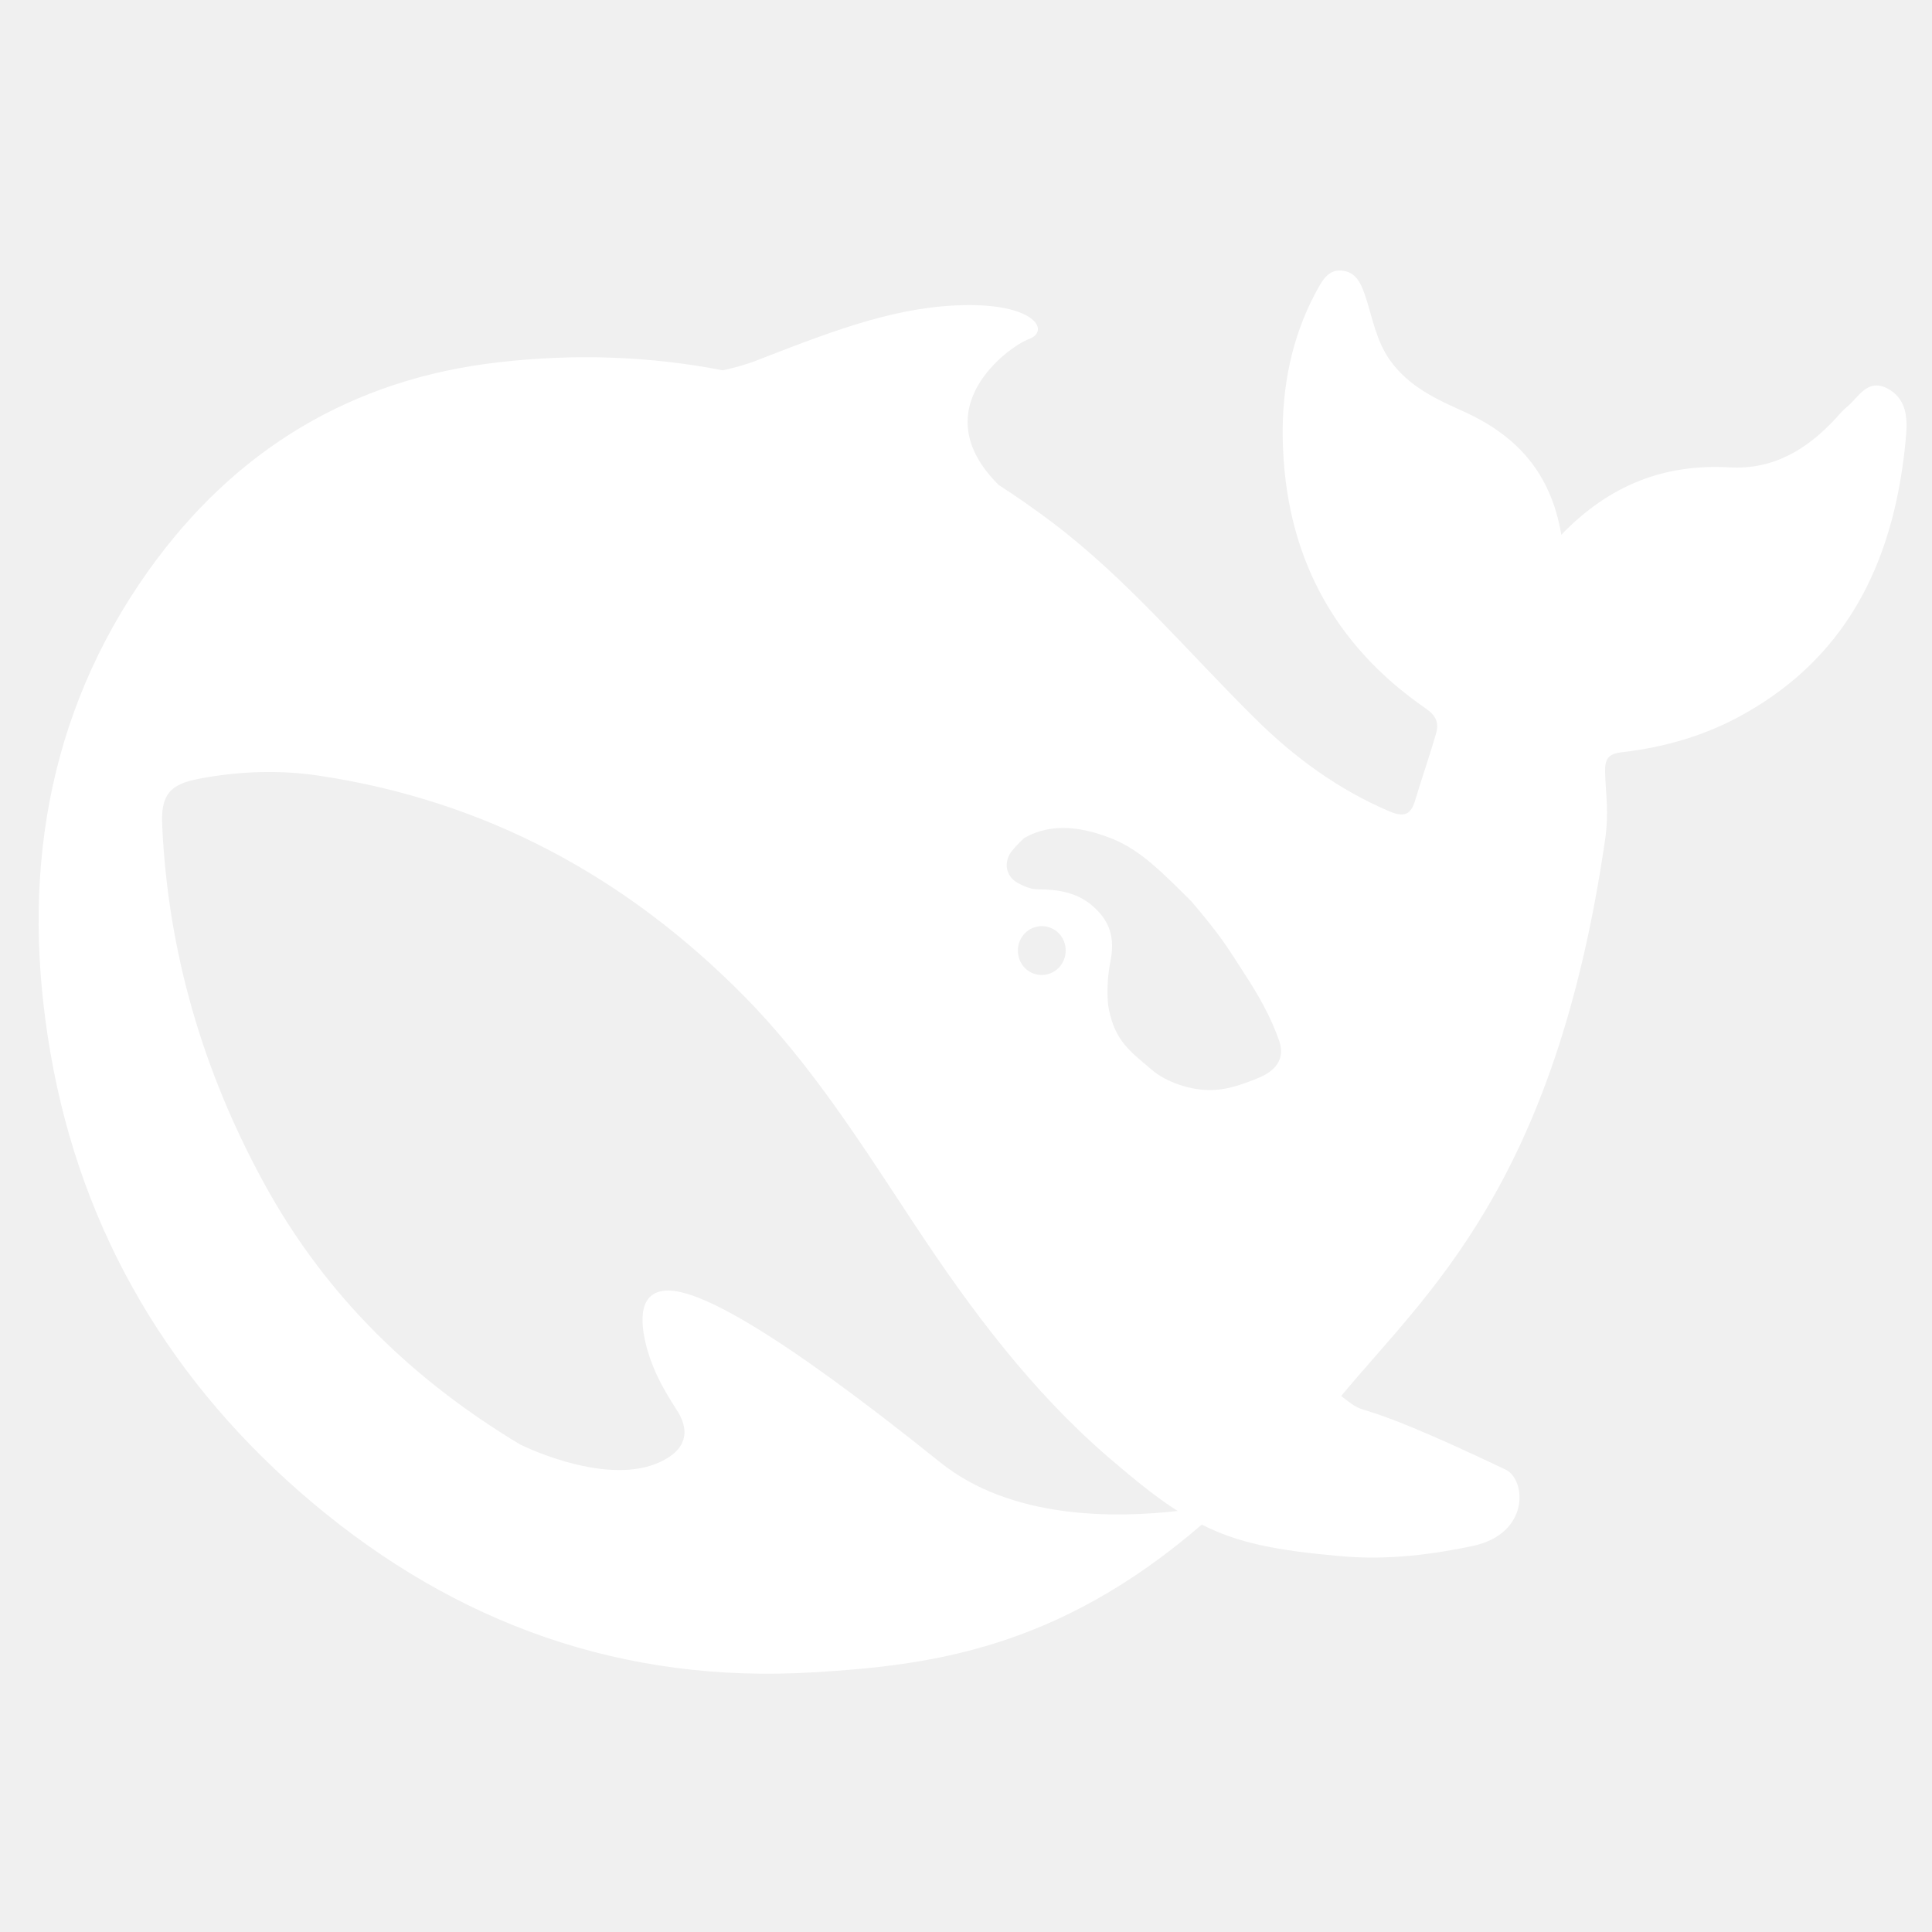
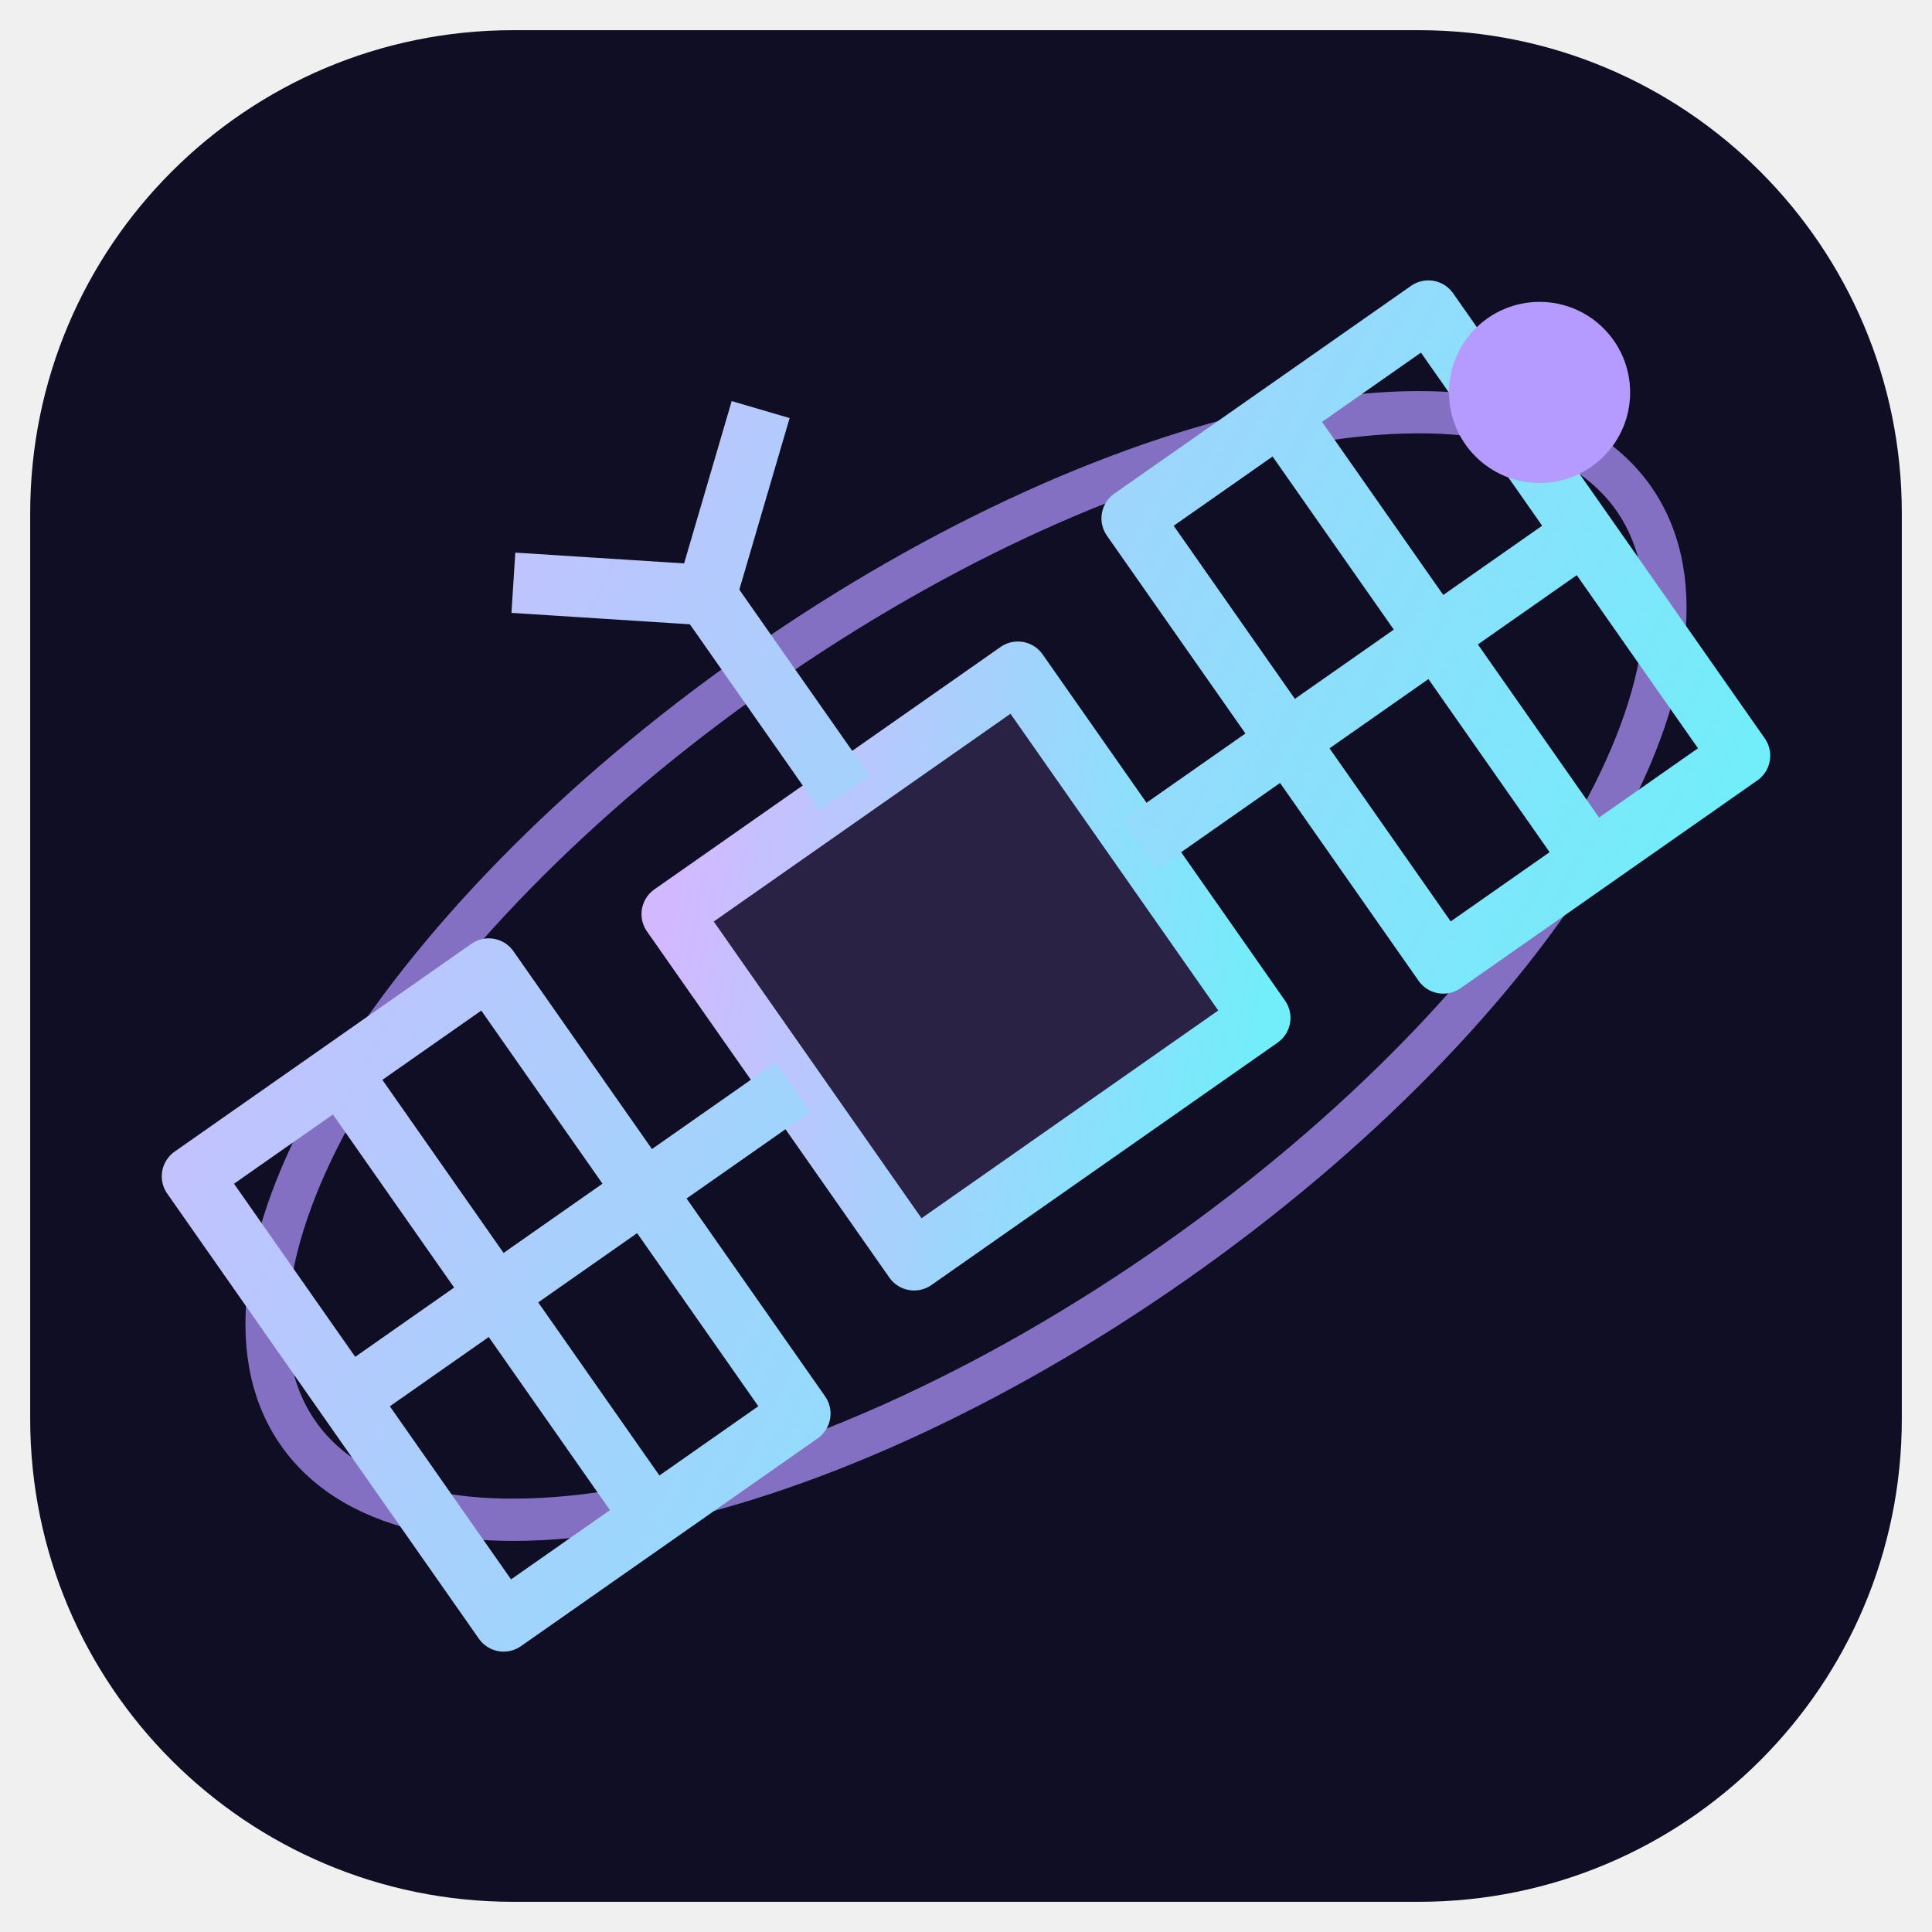
- <svg xmlns="http://www.w3.org/2000/svg" width="50" height="50" viewBox="0 0 50 50" fill="none">
-   <path id="path" d="M48.835 10.048C48.323 9.792 48.102 10.28 47.803 10.528C47.701 10.608 47.614 10.712 47.527 10.808C46.779 11.624 45.905 12.16 44.762 12.096C43.092 12 41.666 12.536 40.406 13.84C40.138 12.232 39.248 11.272 37.893 10.656C37.184 10.336 36.467 10.016 35.97 9.32C35.623 8.824 35.529 8.272 35.356 7.728C35.246 7.4 35.135 7.064 34.765 7.008C34.363 6.944 34.206 7.288 34.048 7.576C33.418 8.752 33.173 10.048 33.197 11.36C33.252 14.312 34.474 16.664 36.9 18.336C37.176 18.528 37.247 18.72 37.16 19C36.995 19.576 36.797 20.136 36.624 20.712C36.514 21.08 36.349 21.16 35.962 21C34.631 20.432 33.481 19.592 32.464 18.576C30.739 16.872 29.179 14.992 27.233 13.52C26.776 13.176 26.319 12.856 25.847 12.552C23.862 10.584 26.107 8.968 26.627 8.776C27.17 8.576 26.816 7.888 25.059 7.896C23.302 7.904 21.695 8.504 19.647 9.304C19.348 9.424 19.032 9.512 18.709 9.584C16.85 9.224 14.92 9.144 12.903 9.376C9.106 9.808 6.073 11.64 3.843 14.768C1.165 18.528 0.534 22.8 1.307 27.256C2.118 31.952 4.466 35.84 8.074 38.88C11.816 42.032 16.125 43.576 21.041 43.28C24.027 43.104 27.352 42.696 31.102 39.456C32.047 39.936 33.04 40.128 34.686 40.272C35.955 40.392 37.176 40.208 38.121 40.008C39.602 39.688 39.499 38.288 38.964 38.032C34.623 35.968 35.576 36.808 34.71 36.128C36.916 33.464 40.24 30.696 41.54 21.728C41.643 21.016 41.556 20.568 41.54 19.992C41.532 19.64 41.611 19.504 42.005 19.464C43.092 19.336 44.148 19.032 45.117 18.488C47.929 16.92 49.064 14.344 49.331 11.256C49.371 10.784 49.324 10.296 48.835 10.048ZM24.326 37.84C20.12 34.464 18.079 33.352 17.236 33.4C16.448 33.448 16.59 34.368 16.763 34.968C16.944 35.56 17.181 35.968 17.512 36.488C17.74 36.832 17.898 37.344 17.283 37.728C15.928 38.584 13.573 37.44 13.462 37.384C10.721 35.736 8.428 33.56 6.813 30.584C5.253 27.72 4.348 24.648 4.198 21.368C4.158 20.576 4.387 20.296 5.159 20.152C6.175 19.96 7.223 19.92 8.239 20.072C12.533 20.712 16.189 22.672 19.253 25.776C21.002 27.544 22.325 29.656 23.689 31.72C25.138 33.912 26.698 36 28.683 37.712C29.384 38.312 29.943 38.768 30.479 39.104C28.864 39.288 26.17 39.328 24.326 37.84ZM26.343 24.6C26.343 24.248 26.619 23.968 26.966 23.968C27.044 23.968 27.115 23.984 27.178 24.008C27.265 24.04 27.344 24.088 27.407 24.16C27.517 24.272 27.58 24.432 27.58 24.6C27.58 24.952 27.304 25.232 26.957 25.232C26.611 25.232 26.343 24.952 26.343 24.6ZM32.606 27.88C32.205 28.048 31.803 28.192 31.416 28.208C30.818 28.24 30.164 27.992 29.81 27.688C29.258 27.216 28.864 26.952 28.699 26.128C28.628 25.776 28.668 25.232 28.73 24.92C28.872 24.248 28.714 23.816 28.25 23.424C27.872 23.104 27.391 23.016 26.863 23.016C26.666 23.016 26.485 22.928 26.351 22.856C26.13 22.744 25.949 22.464 26.123 22.12C26.178 22.008 26.446 21.736 26.509 21.688C27.226 21.272 28.053 21.408 28.817 21.72C29.526 22.016 30.061 22.56 30.834 23.328C31.622 24.256 31.763 24.512 32.212 25.208C32.567 25.752 32.89 26.312 33.11 26.952C33.245 27.352 33.071 27.68 32.606 27.88Z" fill="#fff" fill-opacity="1" fill-rule="nonzero" />
+ <svg xmlns="http://www.w3.org/2000/svg" width="512" height="512" viewBox="0 0 64 64">
+   <defs>
+     <linearGradient id="g" x2="1" y2="1">
+       <stop stop-color="#d2b9ff" />
+       <stop offset="1" stop-color="#72edfa" />
+     </linearGradient>
+   </defs>
+   <rect x="1" y="1" width="62" height="62" rx="16" fill="#100e24" />
+   <ellipse cx="32" cy="32" rx="27" ry="12" transform="rotate(-35 32 32)" fill="none" stroke="#8470c3" stroke-width="1.4" />
+   <g transform="rotate(-35 32 32)" stroke="url(#g)" stroke-width="2" stroke-linejoin="round">
+     <path d="M25 25h14v14H25z" fill="#292244" />
+     <path d="M7 23h12v18H7zm38 0h12v18H45zM13 23v18m38-18v18M7 32h12m26 0h12m-38 0h6m14 0h6M32 25v-8m-5-4 5 4 5-4" fill="none" />
+   </g>
+   <circle cx="51" cy="13" r="3" fill="#b59aff" />
</svg>
